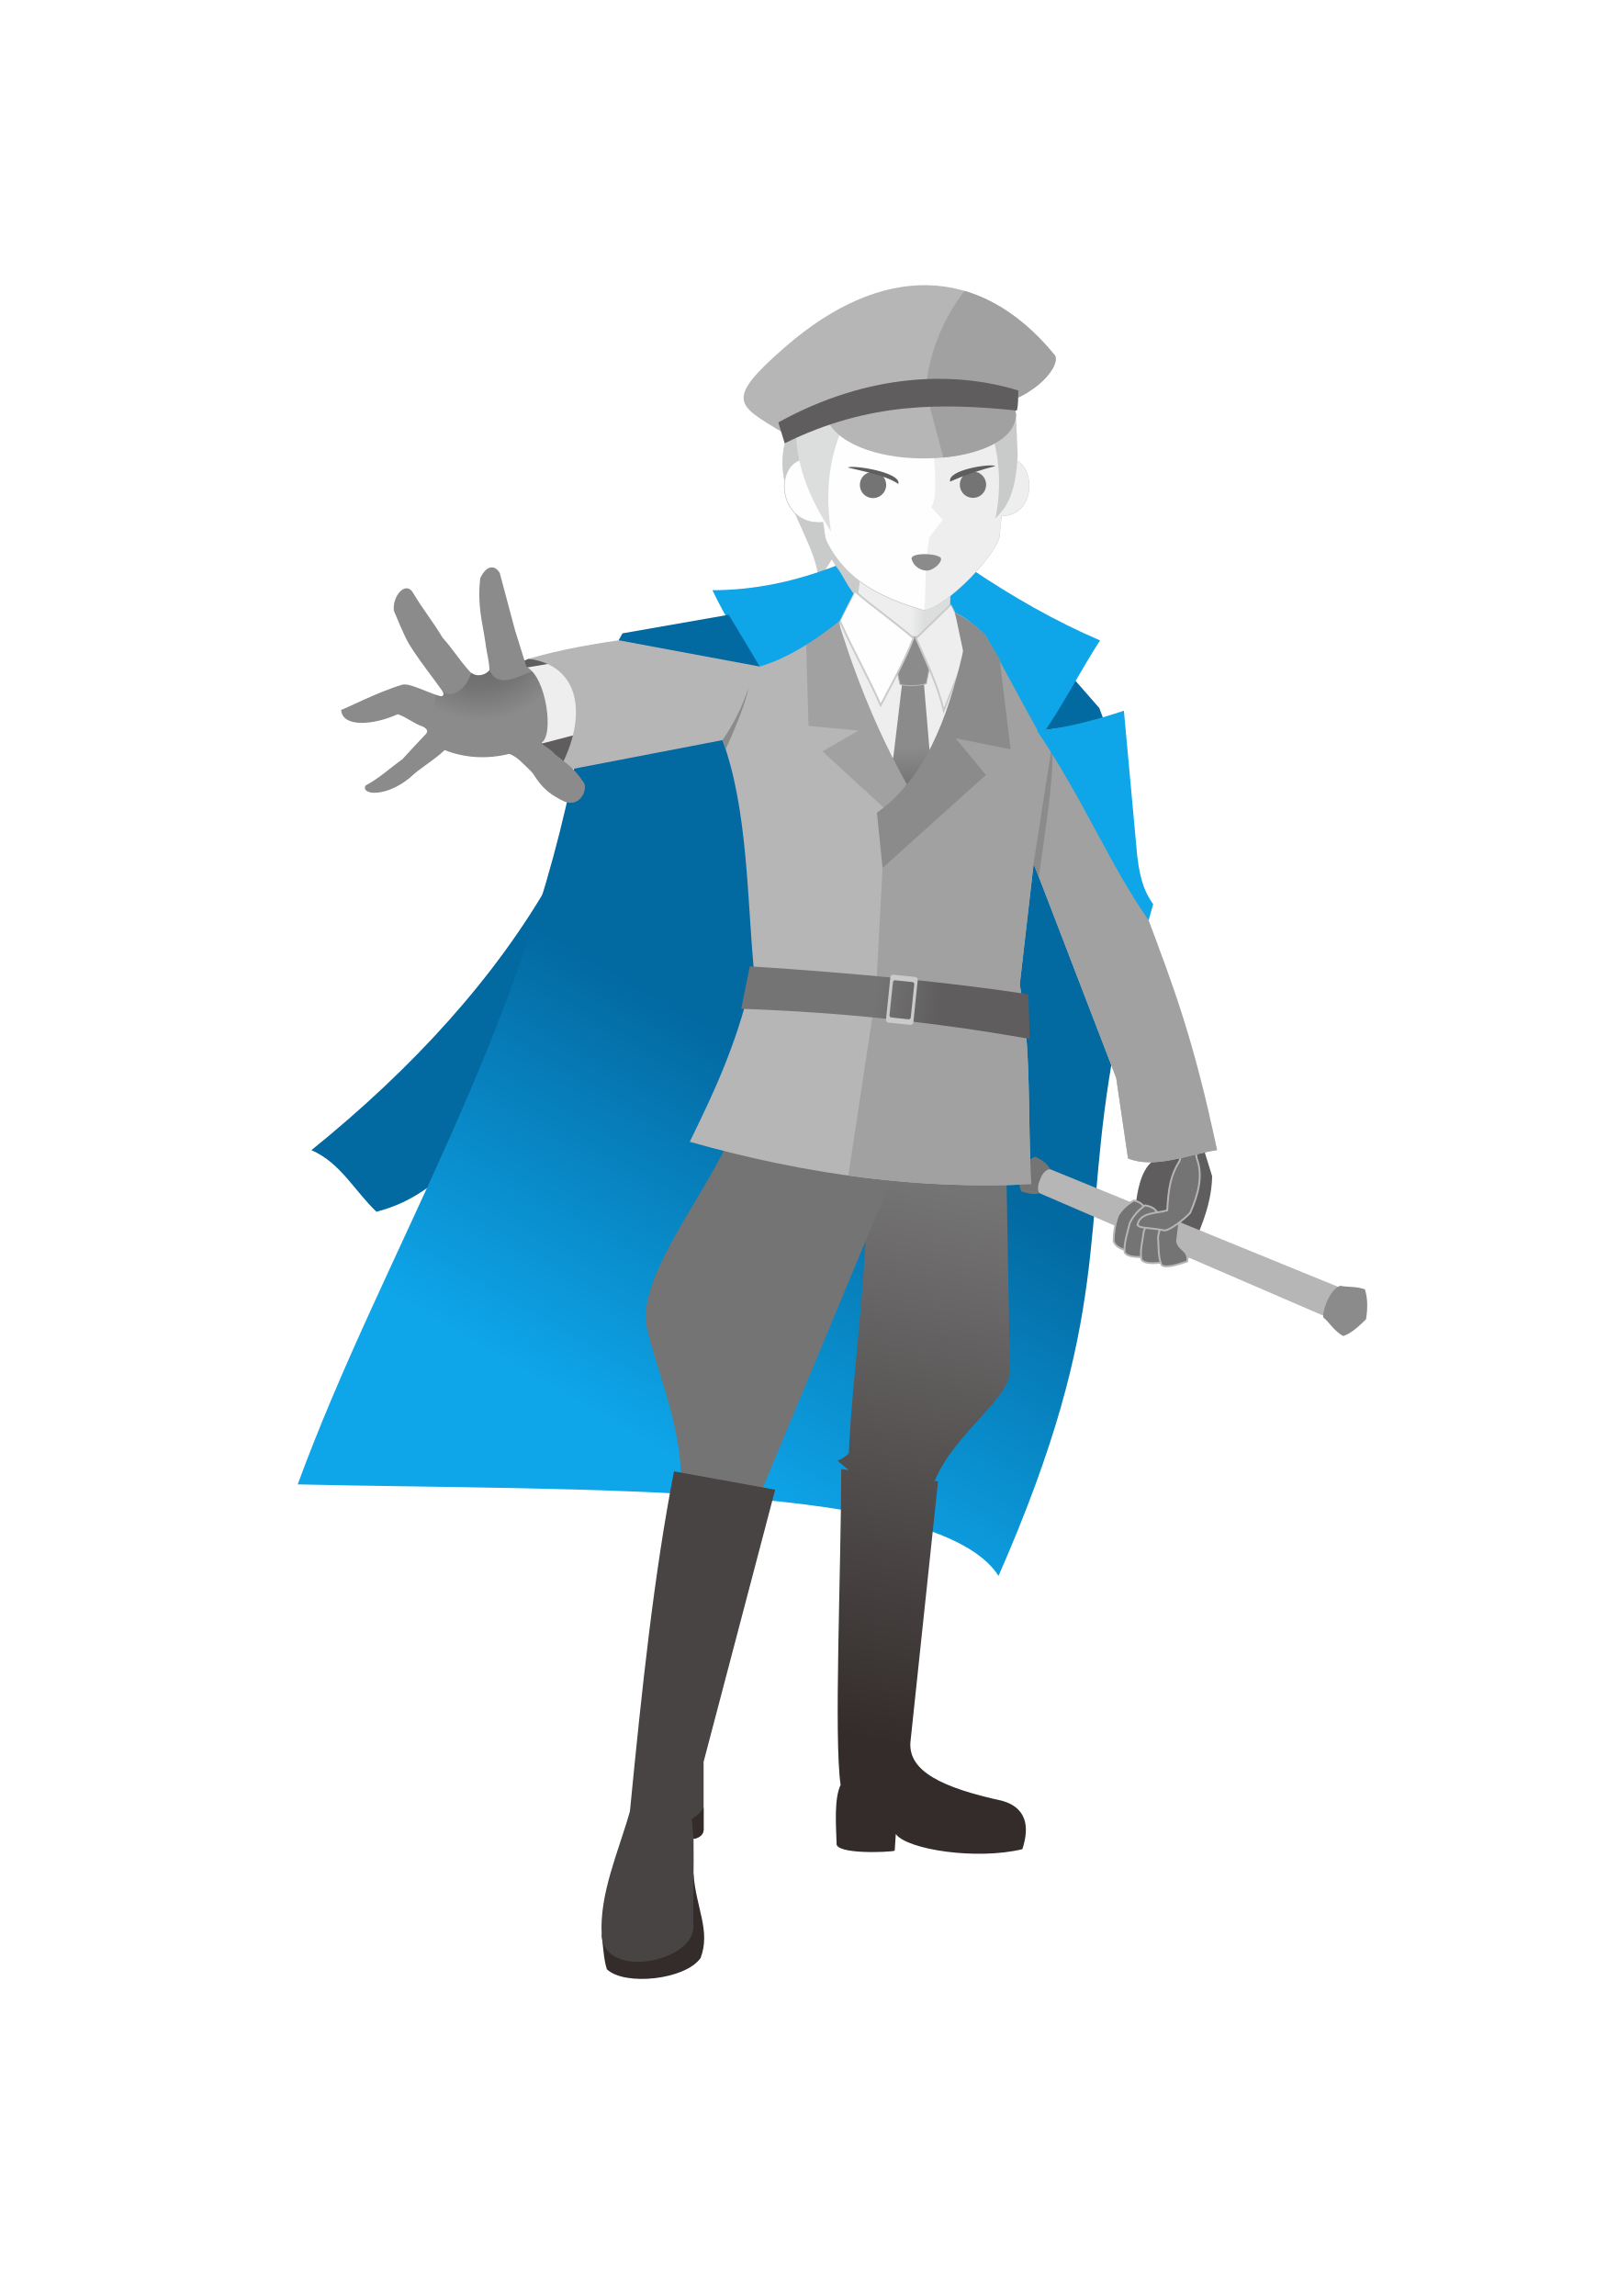
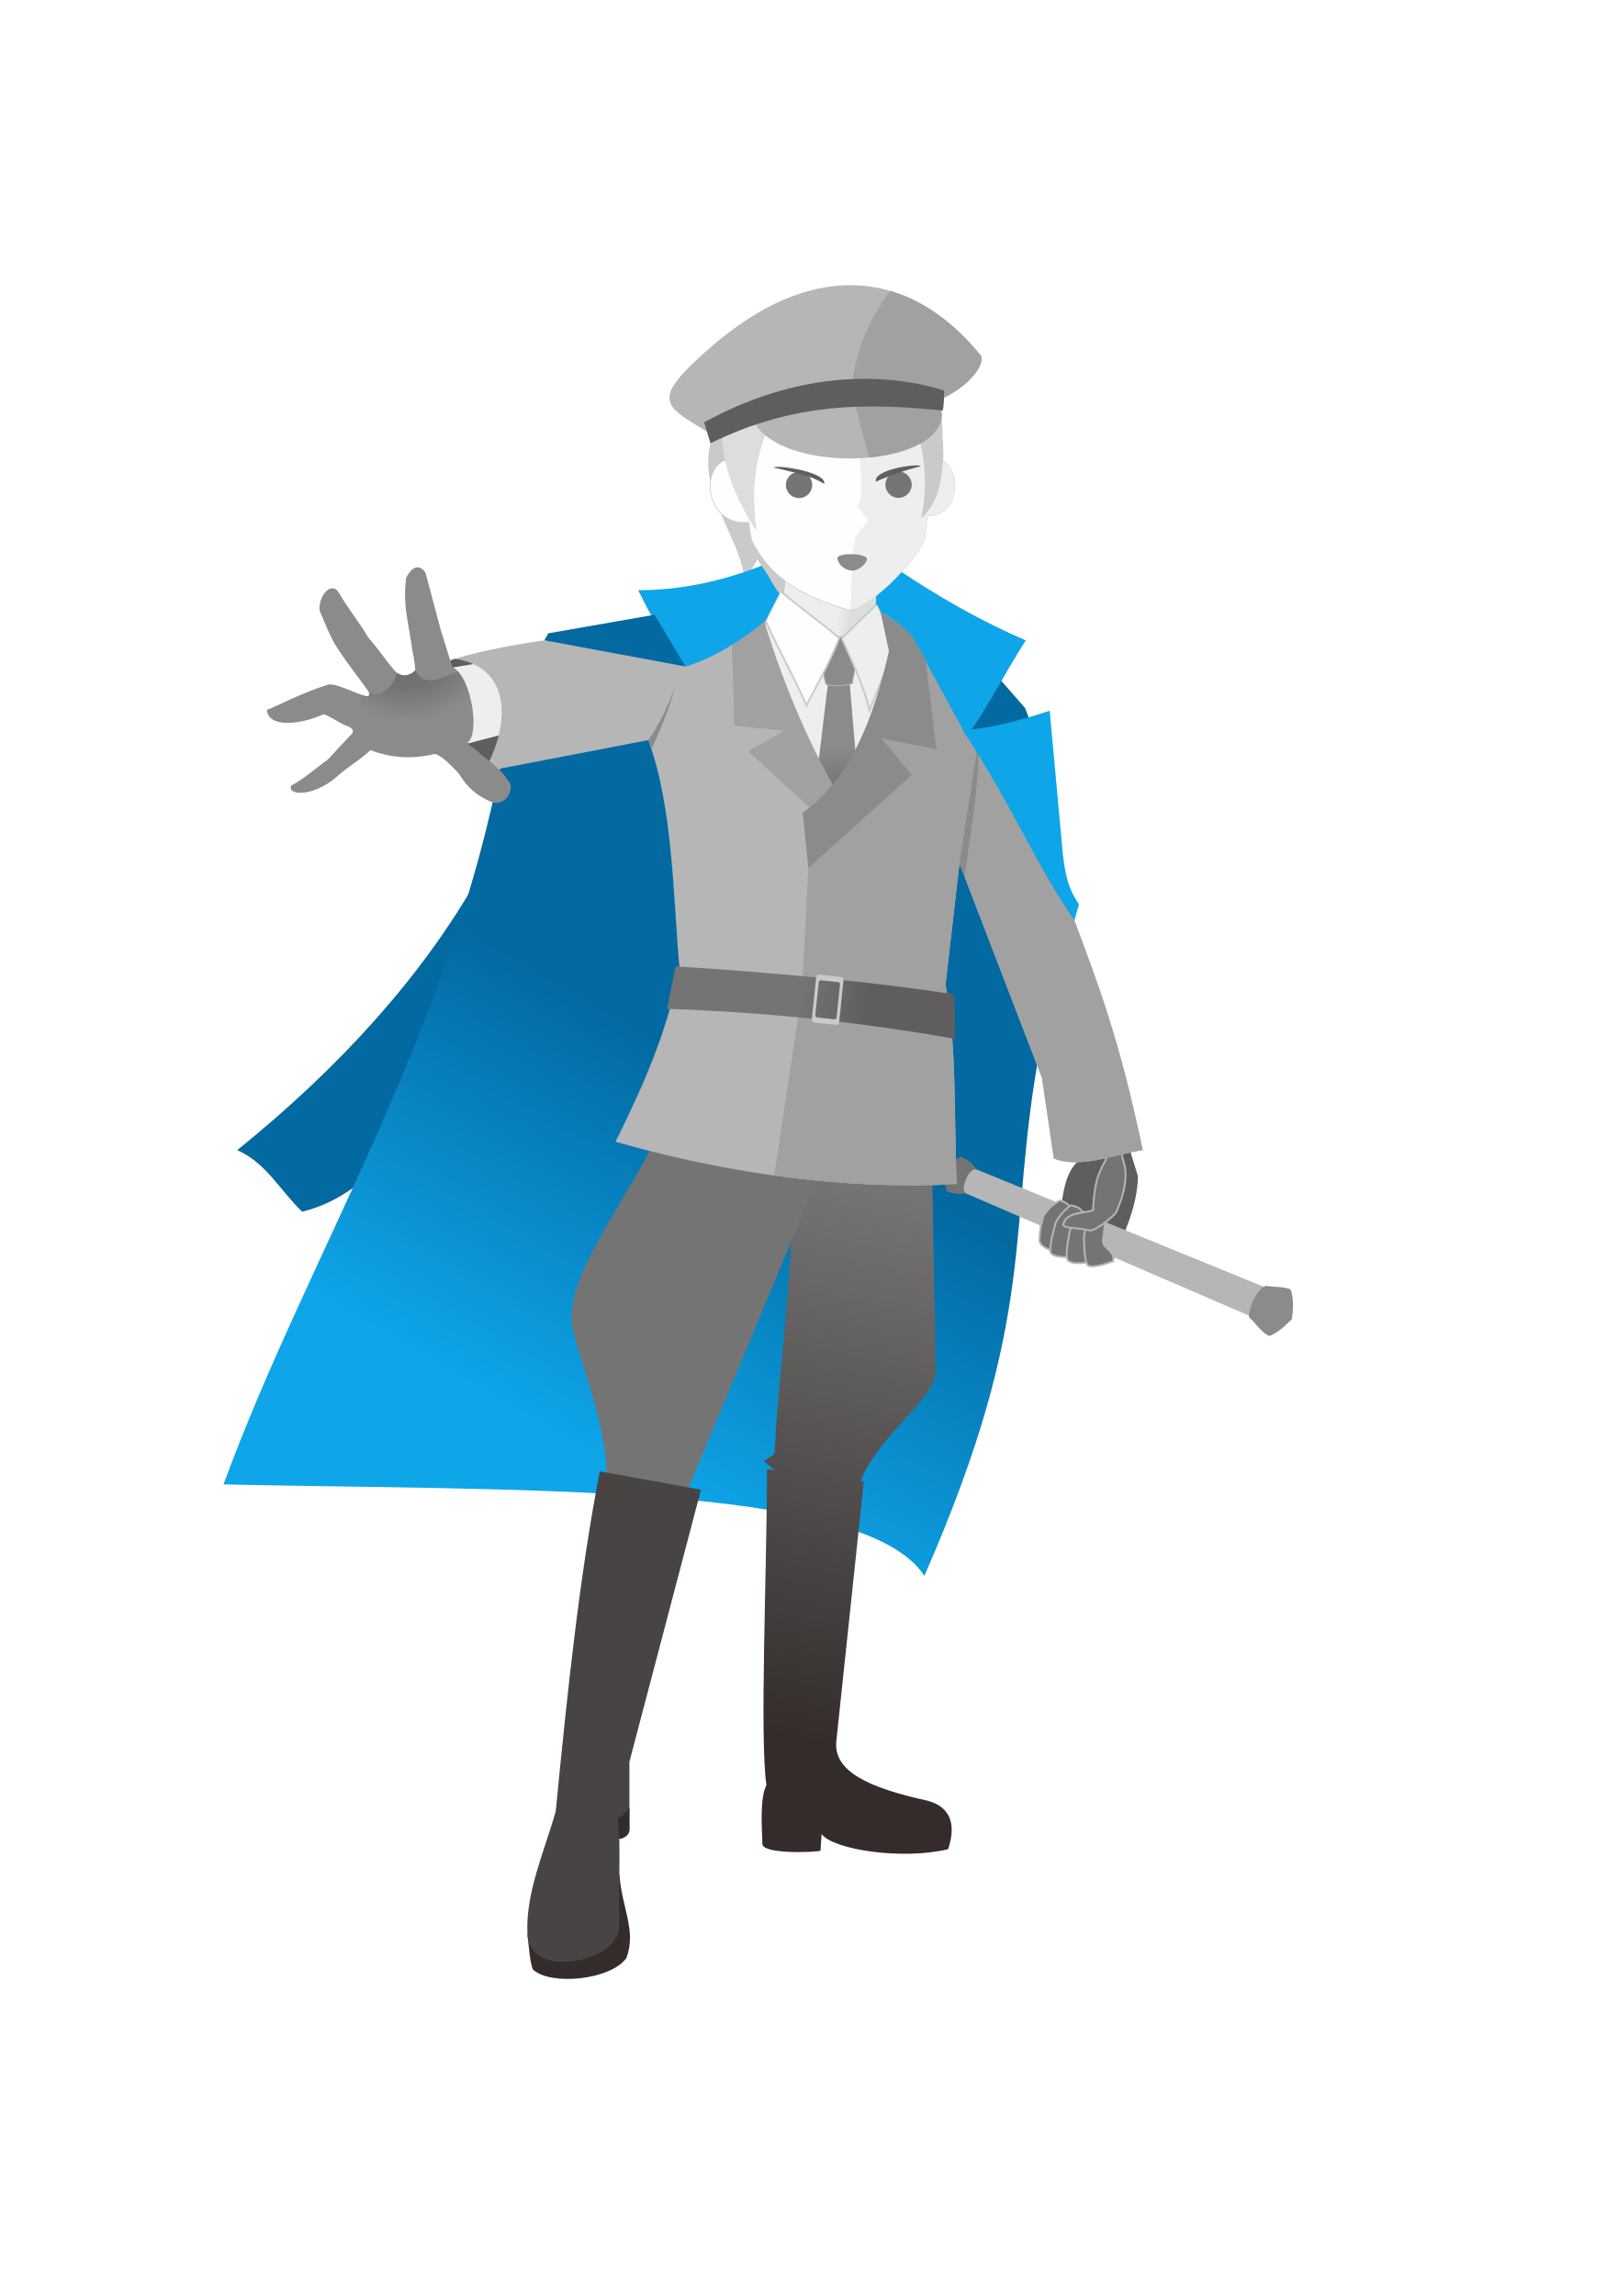
- <svg xmlns="http://www.w3.org/2000/svg" width="666" height="945" fill="none" viewBox="0 0 666 945">
-   <path fill="#eeeeef" fill-rule="evenodd" d="m344.635 254.193 55.073 6.543.731 33.121-25.571 37.504-31.66-56.5z" clip-rule="evenodd" />
-   <path fill="#0369a1" fill-rule="evenodd" d="M227.531 360.885c-23.078 41-57.439 78.661-99.362 112.513 11.852 5.033 17.859 16.885 26.789 25.328 31.186-7.825 43.511-37.017 65.267-55.526z" clip-rule="evenodd" />
-   <path fill="url(#paint0_linear_1_264)" fill-rule="evenodd" d="M458.868 430.497c-14.441 76.706.006 108.929-47.822 218.118-24.909-38.913-172.455-34.986-288.5-37.658 35.155-95.752 93.005-183.789 114.924-300.606l66.023-20.13 135.893 46.271z" clip-rule="evenodd" />
-   <path fill="url(#paint1_linear_1_264)" fill-rule="evenodd" d="m348.344 604.211 2.702.396 31.244 4.577 1.949.245.57.021c8.343-20.086 31.165-33.696 30.919-45.512l-1.496-83.483-57.7-.805c1.605 39.536-5.997 87.515-7.097 118.372-.778 1.111-2.429 2.182-4.676 3.224zl2.702.396 31.244 4.577-32.937-4.138zm1.009.835 32.937 4.138 1.949.245-.371-.013 2.269.286-11.384 107.48c-.754 11.685 12.626 18.534 37.862 24.017 11.439 3.318 10.583 12.765 8.22 19.896-18.688 4.565-47.471.218-52.083-6.238l-.457 6.877c-2.018.646-24.769 1.621-23.923-3.099-.246-7.388-1.046-18.459 1.656-23.959-2.798-19.487.172-86.679.258-130.019z" clip-rule="evenodd" />
-   <path fill="#757475" fill-rule="evenodd" d="M299.737 470.06c-11.325 23.826-33.208 51.09-33.974 71.478-.398 10.605 15.424 43.755 14.369 67.459l33.851 3.41 53.7-128.952z" clip-rule="evenodd" />
-   <path fill="#332c2b" fill-rule="evenodd" d="M247.681 796.459c.741 6.136.936 10.556 2.162 14.094 7.324 6.934 32.298 4.322 38.566-4.689 4.22-11.247-1.937-20.622-2.913-34.512-12.728 6.544-25.086 18.563-37.815 25.107" clip-rule="evenodd" />
-   <path fill="#474443" fill-rule="evenodd" d="m277.453 605.588 41.645 7.549-29.468 112.027v28.006c-.054 2.133-2.292 3.488-4.14 3.654.203 10.755-.266 25.933-.063 36.689-.63 14.088-36.672 21.344-37.746 2.946-.997-17.076 6.921-34.318 11.629-50.96 5-51.281 9.936-97.73 18.143-139.911" clip-rule="evenodd" />
-   <path fill="#c9caca" fill-rule="evenodd" d="M323.133 181.948c-5.601 21.431 12.664 39.696 13.881 56.987l5.358-8.646c3.992 6.235 5.427 10.948 11.976 18.706l.593-9.277-14.169-68.716z" clip-rule="evenodd" />
-   <path fill="url(#paint2_linear_1_264)" fill-rule="evenodd" d="m391.443 239.361-.731 19.239-12.907 17.048-14.125-3.41-11.507-19.544 2.253-17.23z" clip-rule="evenodd" />
-   <path fill="url(#paint3_linear_1_264)" fill-rule="evenodd" d="m371.444 280.58-3.834 32.069 6.391 13.746 9.011-13.151-2.76-32.722z" clip-rule="evenodd" />
-   <path fill="#8b8b8c" fill-rule="evenodd" stroke="#b6b6b7" stroke-miterlimit="22.926" stroke-width=".378" d="m367.484 262.006 17.703.109-3.88 19.306c-3.621.893-7.245 1.108-10.785.317-1.593-6.143-2.408-12.624-3.038-19.732Z" clip-rule="evenodd" />
-   <path fill="#fefefe" fill-rule="evenodd" stroke="#c9caca" stroke-miterlimit="22.926" stroke-width=".756" d="M351.826 243.261c7.407 6.454 16.777 12.935 24.184 19.389-3.793 9.951-10.372 21.587-13.516 27.641-4.067-9.721-11.479-22.751-16.804-34.826 2.05-4.526 4.086-7.678 6.136-12.204Z" clip-rule="evenodd" />
-   <path fill="#eeeeef" fill-rule="evenodd" stroke="#c9caca" stroke-miterlimit="22.926" stroke-width=".756" d="m391.474 248.707-14.399 14.034c3.197 7.327 9.025 19.106 11.386 29.772l9.619-24.232c-1.343-6.748-3.978-15.372-6.606-19.574Z" clip-rule="evenodd" />
-   <path fill="#5f5d5d" fill-rule="evenodd" d="M217.644 271.135c-6.087 2.352-6.377 3.952-8.142 6.424-4.223 13.287-4.136 17.172 4.967 31.122 1.958 3.001 13.457 8.195 18.527 7.619 4.327-.671 9.026-1.421 11.816-8.961 3.101-12.933-3.048-20.428-6.072-31.61-7.032-1.531-15.564-5.094-21.096-4.594" clip-rule="evenodd" />
-   <path fill="#eeeeef" fill-rule="evenodd" d="M202.879 278.133c8.442-3.135 16.885-3.591 25.328-5.387l17.9 10.837 4.14 15.343-27.033 7.063z" clip-rule="evenodd" />
-   <path fill="#5f5d5d" fill-rule="evenodd" d="m495.753 473.686 3.227 10.472c-.334 13.546-6.153 23.802-10.309 35.055l-24.669-17.063 3.562-6.972c1.398-9.906 3.864-18.556 12.755-19.667z" clip-rule="evenodd" />
-   <path fill="#b6b6b7" fill-rule="evenodd" d="m430.17 480.371 125.241 51.137-5.478 12.245-123.882-53.457z" clip-rule="evenodd" />
-   <path fill="#757475" fill-rule="evenodd" stroke="#b6b6b7" stroke-miterlimit="22.926" stroke-width=".756" d="M458.409 510.741c.056-3.312.512-6.754 1.826-10.472 1.508-2.477 3.688-4.545 6.576-6.21 1.672.526 3.286 1.131 4.14 2.8l-4.627 7.672-2.923 10.107c-2.355-.796-4.427-1.799-4.992-3.897Z" clip-rule="evenodd" />
-   <path fill="#757475" fill-rule="evenodd" stroke="#b6b6b7" stroke-miterlimit="22.926" stroke-width=".756" d="M462.938 515.35c-.32-3.539 1.112-7.75 2.089-11.867 1.324-2.815 3.413-5.271 6.302-7.378 1.844.37 3.635.831 4.738 2.514l-4.058 8.713c-.653 3.706-.184 6.369-.837 10.075-2.666-.032-7.39.117-8.234-2.057Z" clip-rule="evenodd" />
-   <path fill="#757475" fill-rule="evenodd" stroke="#b6b6b7" stroke-miterlimit="22.926" stroke-width=".756" d="M469.86 518.347c-.675-3.488.413-7.304.97-11.498 1.034-2.934 2.865-5.588 5.528-7.975 1.871.182 3.7.461 4.966 2.023l-3.159 9.078c-.277 3.752.485 5.931.208 9.683-2.655.237-7.455.767-8.513-1.311Z" clip-rule="evenodd" />
-   <path fill="#757475" fill-rule="evenodd" stroke="#b6b6b7" stroke-miterlimit="22.926" stroke-width=".756" d="M478.105 520.561c-1.4-3.266-1.068-7.008-1.413-11.225.388-3.087 1.614-6.069 3.709-8.967 1.868-.218 3.714-.335 5.283.924l-1.161 9.542c.525 3.725 5.083 3.677 4.148 8.378-2.544.794-9.091 3.154-10.566 1.348Z" clip-rule="evenodd" />
-   <path fill="#757475" fill-rule="evenodd" stroke="#b6b6b7" stroke-miterlimit="22.926" stroke-width=".756" d="m486.133 474.599-.486 3.044c-3.944 6.354-4.643 11.55-5.175 20.518-4.024 1.327-11.122.564-12.255 5.991 1.152 1.605 4.615.932 11.18 2.282 2.05.02 8.212-4.638 10.542-7.269 3.529-8.023 5.322-15.681 2.679-22.405l-.609-4.018z" clip-rule="evenodd" />
-   <path fill="#b6b6b7" fill-rule="evenodd" d="m345.69 255.465-45.609 1.666c-27.479 4.668-55.445 6.17-82.437 14.004 22.745 3.126 23.811 25.909 12.047 46.512l67.712-13.026c10.391 28.088 10.183 65.456 12.907 94.492-5.943 27.949-15.233 48.079-26.371 70.832 48.696 13.828 95.627 19.696 140.589 17.45-1.583-27.398.244-54.796-4.748-82.194l5.723-49.803 33.973 88.282 4.871 33.121c11.014 4.413 24.792-1.617 36.631-3.44-6.893-31.796-19.159-58.449-28.738-87.673l-18.791-83.076-26.302-35.069-30.124-12.915-1.292 31.18-23.38 47.003-26.302-55.039z" clip-rule="evenodd" />
-   <path fill="#757475" fill-rule="evenodd" d="M432.283 481.234c-3.362.02-6.166 7.325-4.493 9.836-1.526.801-4.952.138-7.421-.705-.899-2.229-1.211-5.307-.811-8.916 1.644-1.765 3.989-4.384 6.546-5.388 2.96 1.413 5.212 3.036 6.179 5.173" clip-rule="evenodd" />
-   <path fill="#a1a1a1" fill-rule="evenodd" d="m363.296 357.24-2.746 51.797-11.335 74.814c25.668 3.579 50.784 4.769 75.313 3.544-1.583-27.398.244-54.796-4.748-82.194l5.723-49.803 33.973 88.282 4.871 33.121c11.014 4.413 24.792-1.617 36.631-3.44-9.643-46.296-18.706-69.188-28.149-94.613l-19.38-76.136-26.302-35.069-22.163-9.502-8.1-.046-1.153 27.813-23.38 47.003-4.78-10.003z" clip-rule="evenodd" />
-   <path fill="#8b8b8c" fill-rule="evenodd" d="m433.182 305.9-7.744 49.66 2.19 5.362c2.559-19.212 5.741-36.597 5.674-52.24zm111.669 236.471c-.926-1.217 2.022-11.535 6.865-13.166 2.9.636 6.8.166 10.126 1.498 1.072 3.122 1.28 7.363.472 12.284-2.38 2.303-5.782 5.726-9.36 6.92-3.958-2.15-5.711-5.724-8.103-7.536" clip-rule="evenodd" />
-   <path fill="#0369a1" fill-rule="evenodd" d="m440.725 277.922 11.811 13.517 2.07 5.601-27.61 3.805z" clip-rule="evenodd" />
-   <path fill="#0ea5e9" fill-rule="evenodd" d="M393.253 252.187c4.361 2.144 8.964 5.838 12.23 8.99 7.222 12.604 14.897 27.447 23.015 41.917 8.342-11.369 15.319-25.538 24.312-39.51-18.752-8.064-36.287-18.155-53.09-29.467l-8.277 5.244-.369 9.736.4-.391c.598.956 1.195 2.141 1.779 3.481" clip-rule="evenodd" />
-   <path fill="#a1a1a1" fill-rule="evenodd" d="m331.484 252.977 1.34 45.785 20.578 1.948-14.855 8.523 26.91 24.719 7.878-11.073c-13.492-23.961-22.794-48.932-29.279-70.602z" clip-rule="evenodd" />
-   <path fill="#8b8b8c" fill-rule="evenodd" d="m411.45 271.104 4.572 37.307-22.71-4.566 12.542 15.099-42.558 38.296-2.314-22.771c19.356-13.673 28.948-37.873 35.486-66.443l-3.378-15.91.163.07v.001c4.361 2.144 8.964 5.838 12.23 8.99 1.946 3.397 3.952 6.657 5.967 9.927" clip-rule="evenodd" />
-   <path fill="#332c2b" fill-rule="evenodd" d="m285.49 756.824-.746-8.205c2.062-1.093 3.636-2.673 4.886-4.576v9.127c-.048 1.88-1.793 3.157-3.472 3.545z" clip-rule="evenodd" />
-   <path fill="url(#paint4_linear_1_264)" fill-rule="evenodd" d="M308.656 397.73c44.889 2.859 83.069 6.7 114.644 11.507l.609 18.387c-38.754-6.92-78.407-11.021-118.785-12.42z" clip-rule="evenodd" />
-   <path fill="#c9caca" fill-rule="evenodd" d="m367.717 401.169 9.084.937a1.1 1.1 0 0 1 .978 1.203l-1.809 17.528a1.1 1.1 0 0 1-1.203.978l-9.084-.937a1.1 1.1 0 0 1-.977-1.203l1.808-17.528a1.1 1.1 0 0 1 1.203-.978m.804 2.29 7.06.746c.467.05.808.471.759.937l-1.44 13.625a.854.854 0 0 1-.937.758l-7.06-.747a.85.85 0 0 1-.758-.936l1.439-13.625a.856.856 0 0 1 .937-.758" clip-rule="evenodd" />
-   <path fill="#8b8b8c" fill-rule="evenodd" d="m216.713 274.459-4.746-15.228-6.267-23.469c-1.878-3.026-5.125-3.603-7.991 2.101-1.367 11.372.95 18.332 2.171 27.063.405 3.647 1.547 7.071 1.584 10.988-1.903 2.222-5.709 3.016-8.18.383-4.516-5.043-6.565-8.757-11.08-13.8-3.511-6.01-8.521-12.27-12.031-18.281-3.095-5.6-8.786 1.174-8.034 7.154 4.56 11.012 5.447 12.595 8.057 16.561 3.743 5.672 7.684 10.511 11.507 15.951 1.573 1.816.868 3.294-1.164 2.433-5.024-1.489-12.302-5.407-15.073-4.466-9.729 2.862-23.141 9.798-25.052 10.334.545 7.288 13.109 6.372 23.324 1.782 3.777 1.277 6.586 3.84 10.362 5.117 2.113 1.031 2.217 2.245.663 3.609a539 539 0 0 0-9.13 9.808c-5.044 3.6-9.706 7.935-15.131 10.798-2.166 3.789 7.976 5.178 18.129-3.112 4.68-4.451 9.731-6.997 14.41-11.448q12.69 4.93 26.613 1.549c3.291 1.185 5.758 4.109 8.881 7.115 2.214 2.13 3.605 7.688 13.547 12.38 6.941 3.104 10.445-5.722 7.835-8.231-3.6-5.397-6.721-7.313-11.528-11.182-2.335-2.598-3.782-2.714-5.595-4.649 5.257-2.494 2.414-26.715-6.081-31.26" clip-rule="evenodd" />
-   <path fill="#0ea5e9" fill-rule="evenodd" d="M344.03 232.879c-16.766 6.471-33.676 10.059-50.766 10.036 5.259 11.013 11.626 21.54 19.482 31.416 11.561-3.392 22.929-10.791 32.944-18.866 1.797-3.69 3.673-7.241 5.653-11.163-4.427-6.187-2.885-5.237-7.313-11.423" clip-rule="evenodd" />
-   <path fill="#0369a1" fill-rule="evenodd" d="m312.746 274.331-58.096-10.806 1.589-2.852 43.722-7.651z" clip-rule="evenodd" />
-   <path fill="#0ea5e9" fill-rule="evenodd" d="M426.996 300.845c11.882-1.277 23.764-4.433 35.647-8.31l5.479 59.666c1.341 11.766 3.926 16.062 6.576 19.97l-1.87 6.577c-15.736-22.331-26.453-49.025-45.832-77.903" clip-rule="evenodd" />
-   <path fill="#fefefe" fill-rule="evenodd" stroke="#c9caca" stroke-miterlimit="22.926" stroke-width=".288" d="M334.456 176.163c-.325 4.059-.346 8.666-.67 12.725-15.807-1.82-14.738 27.899 4.931 26.119.575 2.525.567 6.133 1.71 8.334 7.629 14.679 20.124 22.098 39.691 27.831 9.904-1.339 31.133-24.231 31.295-30.929l.782-7.969c15.788.243 13.911-25.273 2.019-23.203-.163-3.166-.447-9.498-.609-12.664-2.813-56.523-82.181-40.493-79.149-.244Z" clip-rule="evenodd" />
-   <path fill="#eeeeef" fill-rule="evenodd" d="m383.32 208.73 4.749 5.236-5.48 7.124c-2.248 12.476-1.166 19.954-2.115 30.023 10.047-1.82 30.779-24.251 30.939-30.87l.782-7.969c15.788.243 13.911-25.273 2.019-23.203-.163-3.166-.447-9.498-.609-12.664a56 56 0 0 0-.186-2.566l-16.765-2.92-13.394 4.14c.943 13.099 3.409 28.768.06 33.669" clip-rule="evenodd" />
-   <path fill="#dcdddd" fill-rule="evenodd" d="M327.668 178.386c.374 14.539 6.199 27.715 14.368 40.305-3.26-21.954 1.425-36.058 6.941-47.611-6.697 2.394-14.612 4.911-21.309 7.306" clip-rule="evenodd" />
-   <path fill="#c9caca" fill-rule="evenodd" d="M406.884 174.642c4.932 12.045 5.441 27.19 2.794 38.752 4.338-4.216 8.419-9.323 9.242-26.056l-.718-17.049c-4.059 1.704-7.259 2.649-11.318 4.353" clip-rule="evenodd" />
-   <path fill="#b6b6b7" fill-rule="evenodd" d="M321.945 177.899c-18.236-11.228-24.389-12.849 1.5-35.297 38.802-33.644 79.339-34.867 110.878 3.748 1.977 4.707-7.191 14.181-16.333 17.78.488 2.314-.275 3.845.212 6.158.379 21.706-62.601 25.47-76.651 4.491-6.9.487-12.706 2.634-19.606 3.12" clip-rule="evenodd" />
-   <path fill="#a1a1a1" fill-rule="evenodd" d="M396.957 119.703c-9.654 13.066-14.849 26.835-15.927 41.253l7.274 27.349.59-.059q.498-.052.994-.109l.539-.064q.495-.061.985-.128l.594-.083q.487-.07.969-.146l.529-.085a74 74 0 0 0 1.001-.173l.529-.097q.513-.096 1.02-.2l.53-.11a59 59 0 0 0 1.004-.221l.464-.107q.525-.125 1.043-.257l.425-.111q.52-.135 1.028-.279l.356-.104q.508-.147 1.006-.302l.344-.109q.5-.16.99-.328l.343-.119q.489-.173.966-.353l.291-.111q.495-.19.976-.39l.253-.105q.502-.213.99-.436l.196-.089q.523-.243 1.027-.496l.165-.084q.49-.25.959-.51l.177-.1q.443-.25.869-.51l.179-.112q.423-.262.826-.535l.153-.105q.398-.273.776-.557l.155-.118q.376-.288.73-.585l.133-.112q.36-.308.694-.624l.101-.095q.346-.333.665-.676l.067-.071q.344-.374.654-.761l.004-.005.011-.014q.309-.386.583-.785l.035-.053q.258-.378.484-.769l.056-.098q.215-.378.4-.768l.045-.098q.18-.389.329-.79l.039-.106q.145-.405.259-.822l.023-.088q.111-.423.186-.857l.017-.09q.073-.448.109-.907l.005-.053q.036-.488.028-.987l-.022-.108-.02-.107-.018-.106-.017-.104v-.001l-.016-.103-.013-.103-.012-.102-.02-.2-.015-.198-.006-.098-.004-.096v-.001l-.003-.096h-.001l-.002-.095-.001-.095v-.189l.001-.093.002-.093.003-.092.003-.093.004-.091.004-.092.005-.091.006-.091.005-.09.006-.091.006-.09.006-.09.007-.09v-.001l.006-.089v-.001l.007-.09.006-.09.006-.09h.001l.006-.09v-.001l.005-.09.006-.09v-.001l.005-.09.005-.091.004-.092.004-.091v-.001l.003-.092.003-.092.002-.093.001-.094.001-.093-.001-.095-.001-.095-.002-.095v-.001l-.003-.096-.005-.096v-.001l-.005-.097h-.001l-.006-.099-.008-.099-.009-.1h-.001l-.01-.1v-.001l-.012-.101-.014-.103-.015-.104-.017-.104-.018-.106h-.001l-.019-.107h-.001l-.021-.107-.001-.001.154-.062c2.837-1.144 6.164-3.241 9.347-5.73 4.859-4.105 8.086-9.004 6.832-11.988-11.442-14.009-24.069-22.77-37.366-26.647" clip-rule="evenodd" />
-   <path fill="#5f5d5d" fill-rule="evenodd" d="m320.393 173.85 2.61 8.613c34.654-17.157 65.161-16.553 95.575-13.495.639-2.364.538-5.478.599-8.238-25.974-8.044-61.482-7.464-98.784 13.12" clip-rule="evenodd" />
-   <path fill="#757475" d="M400.238 204.909a5.42 5.42 0 1 0 .376-10.832 5.42 5.42 0 0 0-.376 10.832m-40.581.1a5.42 5.42 0 1 1-.376-10.832 5.42 5.42 0 0 1 .376 10.832" />
-   <path fill="#5f5d5d" fill-rule="evenodd" d="M391.128 198.227c-1.289-4.872 16.855-7.588 18.569-6.393-6.265 1.598-12.466 3.658-18.569 6.393m-21.326.953c1.289-4.872-19.107-7.954-20.822-6.759 6.266 1.598 15.449 3.111 20.822 6.759" clip-rule="evenodd" />
-   <path fill="#8b8b8c" fill-rule="evenodd" d="M375.217 229.892c.06-2.802 12.542-2.07 12.176.243-.024 1.679-3.391 4.937-6.284 4.703-3.337-.269-5.469-2.774-5.892-4.946m-77.814 74.729a84.2 84.2 0 0 0 10.771-21.631c-1.034 5.626-4.678 14.77-9.447 25.432z" clip-rule="evenodd" />
-   <mask id="mask0_1_264" width="51" height="37" x="175" y="275" maskUnits="userSpaceOnUse" style="mask-type:luminance">
-     <path fill="url(#paint5_radial_1_264)" d="M225.821 275.384H175.6v36.608h50.221z" />
+ <svg xmlns="http://www.w3.org/2000/svg" width="666" height="945" viewBox="0 0 666 945" fill="none">
+   <path fill-rule="evenodd" clip-rule="evenodd" d="M314.089 254.193L369.163 260.736L369.893 293.857L344.322 331.361L312.662 274.861L314.089 254.193Z" fill="#EEEEEF" />
+   <path fill-rule="evenodd" clip-rule="evenodd" d="M196.985 360.885C173.907 401.885 139.546 439.546 97.623 473.398C109.475 478.431 115.482 490.283 124.412 498.726C155.598 490.901 167.924 461.709 189.679 443.2L196.985 360.885Z" fill="#0369A1" />
+   <path fill-rule="evenodd" clip-rule="evenodd" d="M428.322 430.497C413.882 507.203 428.328 539.426 380.5 648.615C355.591 609.702 208.045 613.629 92 610.957C127.155 515.205 185.005 427.168 206.924 310.351L272.947 290.221L408.84 336.492L428.322 430.497Z" fill="url(#paint0_linear_1_264)" />
+   <path fill-rule="evenodd" clip-rule="evenodd" d="M317.798 604.211L320.5 604.607L351.744 609.184L353.693 609.429L354.263 609.45C362.607 589.364 385.428 575.754 385.182 563.938C384.684 536.11 384.185 508.283 383.687 480.455C364.453 480.186 345.219 479.918 325.986 479.65C327.591 519.186 319.989 567.165 318.89 598.022C318.111 599.133 316.46 600.204 314.213 601.246L317.798 604.211L320.5 604.607L351.744 609.184L318.808 605.046L317.798 604.211ZM318.808 605.046L351.744 609.184L353.693 609.429L353.323 609.416L355.591 609.702C351.796 645.529 348.002 681.355 344.207 717.182C343.453 728.867 356.833 735.716 382.069 741.199C393.508 744.517 392.652 753.964 390.289 761.095C371.601 765.66 342.818 761.313 338.206 754.857L337.749 761.734C335.731 762.38 312.98 763.355 313.826 758.635C313.58 751.247 312.78 740.176 315.482 734.676C312.684 715.189 315.654 647.997 315.74 604.657L318.808 605.046Z" fill="url(#paint1_linear_1_264)" />
+   <path fill-rule="evenodd" clip-rule="evenodd" d="M269.191 470.06C257.866 493.886 235.983 521.15 235.217 541.538C234.819 552.143 250.641 585.293 249.586 608.997L283.437 612.407L337.137 483.455L269.191 470.06Z" fill="#757475" />
+   <path fill-rule="evenodd" clip-rule="evenodd" d="M217.135 796.459C217.876 802.595 218.071 807.015 219.297 810.553C226.621 817.487 251.595 814.875 257.863 805.864C262.083 794.617 255.926 785.242 254.951 771.352C242.222 777.896 229.864 789.915 217.135 796.459Z" fill="#332C2B" />
+   <path fill-rule="evenodd" clip-rule="evenodd" d="M246.907 605.588C260.788 608.104 274.67 610.621 288.552 613.137C278.729 650.48 268.907 687.821 259.085 725.164C259.085 734.499 259.085 743.835 259.085 753.17C259.031 755.303 256.792 756.658 254.945 756.824C255.147 767.579 254.678 782.757 254.881 793.513C254.251 807.601 218.209 814.857 217.135 796.459C216.138 779.383 224.056 762.141 228.764 745.499C233.764 694.218 238.7 647.769 246.907 605.588Z" fill="#474443" />
+   <path fill-rule="evenodd" clip-rule="evenodd" d="M292.587 181.948C286.986 203.379 305.251 221.644 306.469 238.935L311.826 230.289C315.818 236.524 317.253 241.237 323.802 248.995L324.395 239.718L310.226 171.002L292.587 181.948Z" fill="#C9CACA" />
+   <path fill-rule="evenodd" clip-rule="evenodd" d="M360.898 239.361L360.167 258.6L347.259 275.648L333.134 272.238L321.627 252.694L323.88 235.464L360.898 239.361Z" fill="url(#paint2_linear_1_264)" />
+   <path fill-rule="evenodd" clip-rule="evenodd" d="M340.898 280.58L337.065 312.649L343.455 326.395L352.466 313.244L349.706 280.522L340.898 280.58Z" fill="url(#paint3_linear_1_264)" />
+   <path fill-rule="evenodd" clip-rule="evenodd" d="M336.938 262.006L354.641 262.115L350.761 281.421C347.14 282.314 343.517 282.529 339.976 281.738C338.383 275.595 337.568 269.114 336.938 262.006Z" fill="#8B8B8C" stroke="#B6B6B7" stroke-width="0.378" stroke-miterlimit="22.926" />
+   <path fill-rule="evenodd" clip-rule="evenodd" d="M321.28 243.261C328.687 249.715 338.057 256.196 345.465 262.65C341.671 272.601 335.092 284.237 331.948 290.291C327.881 280.57 320.469 267.54 315.144 255.465C317.194 250.939 319.23 247.787 321.28 243.261Z" fill="#FEFEFE" stroke="#C9CACA" stroke-width="0.756" stroke-miterlimit="22.926" />
+   <path fill-rule="evenodd" clip-rule="evenodd" d="M360.928 248.707L346.529 262.741C349.726 270.068 355.554 281.847 357.915 292.513L367.534 268.281C366.191 261.533 363.556 252.909 360.928 248.707Z" fill="#EEEEEF" stroke="#C9CACA" stroke-width="0.756" stroke-miterlimit="22.926" />
+   <path fill-rule="evenodd" clip-rule="evenodd" d="M187.099 271.135C181.011 273.487 180.721 275.087 178.956 277.559C174.733 290.846 174.82 294.731 183.923 308.681C185.882 311.682 197.38 316.876 202.45 316.3C206.777 315.629 211.476 314.879 214.266 307.339C217.367 294.406 211.218 286.911 208.194 275.729C201.163 274.198 192.63 270.635 187.099 271.135Z" fill="#5F5D5D" />
+   <path fill-rule="evenodd" clip-rule="evenodd" d="M172.333 278.133C180.775 274.998 189.218 274.542 197.661 272.746L215.561 283.583L219.701 298.926L192.668 305.989L172.333 278.133Z" fill="#EEEEEF" />
+   <path fill-rule="evenodd" clip-rule="evenodd" d="M465.208 473.686C466.283 477.176 467.359 480.667 468.434 484.158C468.1 497.704 462.281 507.96 458.125 519.213C449.902 513.525 441.679 507.837 433.457 502.15C434.643 499.826 435.831 497.502 437.018 495.178C438.416 485.272 440.883 476.622 449.773 475.511C454.918 474.902 460.062 474.294 465.208 473.686Z" fill="#5F5D5D" />
+   <path fill-rule="evenodd" clip-rule="evenodd" d="M399.624 480.371L524.865 531.508L519.387 543.753L395.505 490.296L399.624 480.371Z" fill="#B6B6B7" />
+   <path fill-rule="evenodd" clip-rule="evenodd" d="M427.863 510.741C427.919 507.429 428.375 503.987 429.689 500.269C431.197 497.792 433.377 495.724 436.265 494.059C437.937 494.585 439.551 495.19 440.405 496.859C438.863 499.417 437.32 501.974 435.778 504.531C434.804 507.9 433.83 511.268 432.856 514.638C430.5 513.842 428.428 512.839 427.863 510.741Z" fill="#757475" stroke="#B6B6B7" stroke-width="0.756" stroke-miterlimit="22.926" />
+   <path fill-rule="evenodd" clip-rule="evenodd" d="M432.393 515.35C432.072 511.811 433.504 507.6 434.481 503.483C435.805 500.668 437.894 498.212 440.783 496.105C442.627 496.475 444.418 496.936 445.521 498.619C444.168 501.523 442.816 504.428 441.463 507.332C440.81 511.038 441.279 513.701 440.626 517.407C437.961 517.375 433.236 517.524 432.393 515.35Z" fill="#757475" stroke="#B6B6B7" stroke-width="0.756" stroke-miterlimit="22.926" />
+   <path fill-rule="evenodd" clip-rule="evenodd" d="M439.314 518.347C438.639 514.859 439.727 511.043 440.284 506.849C441.318 503.915 443.149 501.261 445.812 498.874C447.683 499.056 449.512 499.335 450.778 500.897C449.725 503.923 448.672 506.95 447.619 509.975C447.342 513.727 448.104 515.906 447.827 519.658C445.172 519.895 440.372 520.425 439.314 518.347Z" fill="#757475" stroke="#B6B6B7" stroke-width="0.756" stroke-miterlimit="22.926" />
+   <path fill-rule="evenodd" clip-rule="evenodd" d="M447.559 520.561C446.159 517.295 446.491 513.553 446.146 509.336C446.534 506.249 447.76 503.267 449.855 500.369C451.723 500.151 453.569 500.034 455.138 501.293C454.751 504.474 454.364 507.654 453.977 510.835C454.502 514.56 459.061 514.512 458.125 519.213C455.581 520.007 449.034 522.367 447.559 520.561Z" fill="#757475" stroke="#B6B6B7" stroke-width="0.756" stroke-miterlimit="22.926" />
+   <path fill-rule="evenodd" clip-rule="evenodd" d="M455.588 474.599C455.425 475.613 455.263 476.628 455.101 477.643C451.157 483.997 450.458 489.193 449.926 498.161C445.902 499.488 438.804 498.725 437.671 504.152C438.823 505.757 442.286 505.084 448.851 506.434C450.901 506.454 457.063 501.796 459.393 499.165C462.922 491.142 464.715 483.484 462.072 476.76C461.869 475.421 461.666 474.081 461.463 472.742C459.505 473.361 457.546 473.98 455.588 474.599Z" fill="#757475" stroke="#B6B6B7" stroke-width="0.756" stroke-miterlimit="22.926" />
+   <path fill-rule="evenodd" clip-rule="evenodd" d="M315.144 255.465L269.535 257.131C242.056 261.799 214.09 263.301 187.099 271.135C209.843 274.261 210.909 297.044 199.145 317.647L266.857 304.621C277.248 332.709 277.04 370.077 279.764 399.113C273.821 427.062 264.531 447.192 253.393 469.945C302.09 483.773 349.02 489.641 393.982 487.395C392.399 459.997 394.226 432.599 389.234 405.201L394.957 355.398L428.93 443.68L433.801 476.801C444.815 481.214 458.593 475.184 470.432 473.361C463.539 441.565 451.274 414.912 441.694 385.688L422.903 302.612L396.601 267.543L366.477 254.628L365.185 285.808L341.805 332.811L315.503 277.772L315.144 255.465Z" fill="#B6B6B7" />
+   <path fill-rule="evenodd" clip-rule="evenodd" d="M401.738 481.234C398.375 481.254 395.571 488.559 397.244 491.07C395.718 491.871 392.293 491.208 389.823 490.365C388.924 488.136 388.612 485.058 389.012 481.449C390.656 479.684 393.001 477.065 395.558 476.061C398.518 477.474 400.77 479.097 401.738 481.234Z" fill="#757475" />
+   <path fill-rule="evenodd" clip-rule="evenodd" d="M332.75 357.24L330.004 409.037L318.669 483.851C344.337 487.43 369.453 488.62 393.982 487.395C392.399 459.997 394.226 432.599 389.234 405.201L394.957 355.398L428.93 443.68L433.801 476.801C444.815 481.214 458.593 475.184 470.432 473.361C460.789 427.065 451.726 404.173 442.283 378.748L422.903 302.612L396.601 267.543L374.438 258.041L366.338 257.995L365.185 285.808L341.805 332.811L337.025 322.808L332.75 357.24Z" fill="#A1A1A1" />
+   <path fill-rule="evenodd" clip-rule="evenodd" d="M402.636 305.9L394.892 355.56L397.082 360.922C399.641 341.71 402.823 324.325 402.757 308.682L402.636 305.9Z" fill="#8B8B8C" />
+   <path fill-rule="evenodd" clip-rule="evenodd" d="M514.305 542.371C513.379 541.154 516.327 530.836 521.17 529.205C524.07 529.841 527.97 529.371 531.296 530.703C532.369 533.825 532.576 538.066 531.768 542.987C529.388 545.29 525.986 548.713 522.408 549.907C518.45 547.757 516.697 544.183 514.305 542.371Z" fill="#8B8B8C" />
+   <path fill-rule="evenodd" clip-rule="evenodd" d="M410.179 277.922L421.991 291.439L424.061 297.04L396.45 300.845L410.179 277.922Z" fill="#0369A1" />
+   <path fill-rule="evenodd" clip-rule="evenodd" d="M362.707 252.187C367.068 254.331 371.671 258.025 374.937 261.177C382.159 273.781 389.834 288.624 397.952 303.094C406.294 291.725 413.272 277.556 422.265 263.584C403.512 255.52 385.977 245.429 369.174 234.117C366.415 235.865 363.656 237.612 360.898 239.361L360.528 249.097L360.928 248.706C361.526 249.662 362.124 250.847 362.707 252.187H362.707Z" fill="#0EA5E9" />
+   <path fill-rule="evenodd" clip-rule="evenodd" d="M300.938 252.977L302.278 298.762L322.857 300.71L308.001 309.233L334.911 333.952L342.789 322.879C329.297 298.918 319.995 273.947 313.51 252.277L300.938 252.977Z" fill="#A1A1A1" />
+   <path fill-rule="evenodd" clip-rule="evenodd" d="M380.904 271.104L385.476 308.411L362.766 303.845L375.308 318.944L332.75 357.24L330.436 334.469C349.792 320.796 359.384 296.596 365.922 268.026L362.544 252.116L362.707 252.186V252.187H362.707C367.068 254.331 371.671 258.025 374.937 261.177C376.883 264.574 378.89 267.834 380.904 271.104Z" fill="#8B8B8C" />
+   <path fill-rule="evenodd" clip-rule="evenodd" d="M254.945 756.824L254.198 748.619C256.26 747.526 257.834 745.946 259.085 744.043V753.17C259.037 755.05 257.291 756.327 255.612 756.715L254.945 756.824Z" fill="#332C2B" />
+   <path fill-rule="evenodd" clip-rule="evenodd" d="M278.11 397.73C322.999 400.589 361.179 404.43 392.754 409.237L393.363 427.624C354.609 420.704 314.956 416.603 274.578 415.204L278.11 397.73Z" fill="url(#paint4_linear_1_264)" />
+   <path fill-rule="evenodd" clip-rule="evenodd" d="M337.171 401.169L346.255 402.106C346.855 402.169 347.295 402.709 347.233 403.309L345.424 420.837C345.362 421.437 344.821 421.877 344.221 421.815L335.137 420.878C334.537 420.815 334.097 420.274 334.16 419.675L335.969 402.147C336.03 401.547 336.572 401.107 337.171 401.169ZM337.975 403.459L345.036 404.205C345.502 404.255 345.843 404.676 345.794 405.142L344.355 418.767C344.305 419.233 343.884 419.574 343.418 419.525L336.357 418.778C335.89 418.73 335.549 418.308 335.599 417.842L337.038 404.217C337.087 403.751 337.509 403.411 337.975 403.459Z" fill="#C9CACA" />
+   <path fill-rule="evenodd" clip-rule="evenodd" d="M186.167 274.459C184.255 268.323 183.333 265.368 181.421 259.231C179.332 251.408 177.243 243.585 175.154 235.762C173.276 232.736 170.029 232.159 167.163 237.863C165.796 249.235 168.113 256.195 169.334 264.926C169.739 268.573 170.881 271.997 170.918 275.914C169.015 278.136 165.209 278.93 162.738 276.297C158.222 271.254 156.173 267.54 151.658 262.497C148.147 256.487 143.137 250.227 139.627 244.216C136.532 238.616 130.841 245.39 131.593 251.37C136.154 262.382 137.04 263.965 139.65 267.931C143.393 273.603 147.334 278.442 151.158 283.882C152.73 285.698 152.025 287.176 149.993 286.315C144.969 284.826 137.691 280.908 134.92 281.849C125.191 284.711 111.779 291.647 109.868 292.183C110.413 299.471 122.977 298.555 133.192 293.965C136.969 295.242 139.778 297.805 143.554 299.082C145.667 300.113 145.771 301.327 144.217 302.691C141.179 305.887 138.138 309.126 135.087 312.499C130.043 316.099 125.381 320.434 119.956 323.297C117.79 327.086 127.932 328.475 138.085 320.185C142.765 315.734 147.816 313.188 152.495 308.737C160.955 312.024 169.826 312.539 179.108 310.286C182.399 311.471 184.866 314.395 187.989 317.401C190.203 319.531 191.594 325.089 201.536 329.781C208.477 332.885 211.981 324.059 209.371 321.55C205.771 316.153 202.65 314.237 197.843 310.368C195.508 307.77 194.061 307.654 192.248 305.719C197.505 303.225 194.663 279.004 186.167 274.459Z" fill="#8B8B8C" />
+   <path fill-rule="evenodd" clip-rule="evenodd" d="M313.484 232.879C296.718 239.35 279.808 242.938 262.718 242.915C267.977 253.928 274.344 264.455 282.201 274.331C293.761 270.939 305.129 263.54 315.144 255.465C316.941 251.775 318.817 248.224 320.797 244.302C316.37 238.115 317.912 239.065 313.484 232.879Z" fill="#0EA5E9" />
+   <path fill-rule="evenodd" clip-rule="evenodd" d="M282.201 274.331L224.104 263.525L225.693 260.673L269.415 253.022L282.201 274.331Z" fill="#0369A1" />
+   <path fill-rule="evenodd" clip-rule="evenodd" d="M396.45 300.845C408.332 299.568 420.215 296.412 432.097 292.535C433.923 312.424 435.75 332.312 437.577 352.201C438.917 363.967 441.502 368.263 444.152 372.171C443.128 375.773 443.306 375.146 442.282 378.748C426.546 356.417 415.829 329.723 396.45 300.845Z" fill="#0EA5E9" />
+   <path fill-rule="evenodd" clip-rule="evenodd" d="M303.91 176.163C303.585 180.222 303.564 184.829 303.24 188.888C287.433 187.068 288.502 216.787 308.172 215.007C308.746 217.532 308.738 221.14 309.881 223.341C317.51 238.02 330.006 245.439 349.573 251.172C359.476 249.833 380.705 226.941 380.867 220.243C381.273 216.103 381.243 216.414 381.649 212.274C397.437 212.517 395.56 187.001 383.668 189.071C383.505 185.905 383.221 179.573 383.059 176.407C380.246 119.884 300.878 135.914 303.91 176.163Z" fill="#FEFEFE" stroke="#C9CACA" stroke-width="0.288" stroke-miterlimit="22.926" />
+   <path fill-rule="evenodd" clip-rule="evenodd" d="M352.775 208.73L357.524 213.966L352.044 221.09C349.796 233.566 350.877 241.044 349.929 251.113C359.975 249.293 380.707 226.862 380.867 220.243C381.273 216.103 381.243 216.414 381.649 212.274C397.437 212.517 395.56 187.001 383.668 189.071C383.506 185.905 383.221 179.573 383.059 176.407C383.016 175.535 382.953 174.68 382.874 173.841L366.108 170.921L352.714 175.061C353.657 188.16 356.123 203.829 352.775 208.73Z" fill="#EEEEEF" />
+   <path fill-rule="evenodd" clip-rule="evenodd" d="M297.122 178.386C297.496 192.925 303.321 206.101 311.49 218.691C308.23 196.737 312.915 182.633 318.432 171.08C311.734 173.474 303.819 175.991 297.122 178.386Z" fill="#DCDDDD" />
+   <path fill-rule="evenodd" clip-rule="evenodd" d="M376.338 174.642C381.27 186.687 381.779 201.832 379.132 213.394C383.47 209.178 387.551 204.071 388.374 187.338C388.135 181.655 387.895 175.972 387.656 170.289C383.597 171.993 380.397 172.938 376.338 174.642Z" fill="#C9CACA" />
+   <path fill-rule="evenodd" clip-rule="evenodd" d="M291.399 177.899C273.163 166.671 267.01 165.05 292.899 142.602C331.701 108.958 372.238 107.735 403.777 146.35C405.754 151.057 396.586 160.531 387.445 164.13C387.932 166.444 387.169 167.975 387.656 170.288C388.035 191.994 325.055 195.758 311.005 174.779C304.105 175.266 298.299 177.413 291.399 177.899Z" fill="#B6B6B7" />
+   <path fill-rule="evenodd" clip-rule="evenodd" d="M366.411 119.703C356.757 132.769 351.562 146.538 350.484 160.956L357.758 188.305L358.348 188.246C358.68 188.211 359.012 188.175 359.343 188.137L359.881 188.073C360.211 188.032 360.539 187.99 360.867 187.945L361.46 187.862C361.785 187.815 362.108 187.767 362.429 187.716L362.958 187.631C363.294 187.576 363.627 187.517 363.959 187.458L364.488 187.361C364.83 187.297 365.17 187.231 365.508 187.161L366.038 187.051C366.375 186.98 366.71 186.906 367.042 186.83L367.506 186.723C367.856 186.64 368.204 186.554 368.549 186.466L368.974 186.355C369.32 186.265 369.663 186.172 370.002 186.076L370.358 185.972C370.697 185.874 371.032 185.773 371.364 185.67L371.708 185.561C372.041 185.454 372.372 185.345 372.698 185.233L373.041 185.114C373.367 184.999 373.689 184.881 374.007 184.761L374.299 184.65C374.629 184.523 374.953 184.393 375.274 184.26L375.527 184.155C375.863 184.013 376.192 183.868 376.518 183.719L376.713 183.63C377.062 183.468 377.404 183.303 377.74 183.134L377.905 183.05C378.231 182.883 378.551 182.714 378.864 182.54L379.041 182.44C379.336 182.273 379.627 182.103 379.91 181.93L380.09 181.818C380.371 181.643 380.647 181.465 380.915 181.283L381.068 181.178C381.333 180.996 381.592 180.81 381.844 180.621L381.999 180.503C382.25 180.311 382.493 180.116 382.73 179.918L382.863 179.806C383.102 179.601 383.333 179.393 383.557 179.182L383.657 179.087C383.888 178.865 384.109 178.64 384.322 178.411L384.389 178.34C384.618 178.091 384.836 177.837 385.043 177.579L385.048 177.574L385.058 177.56C385.264 177.303 385.458 177.041 385.641 176.775L385.676 176.722C385.848 176.47 386.009 176.213 386.16 175.953L386.216 175.855C386.359 175.603 386.493 175.347 386.616 175.087L386.661 174.989C386.781 174.73 386.891 174.466 386.99 174.199L387.029 174.093C387.126 173.823 387.212 173.549 387.288 173.271L387.311 173.183C387.386 172.901 387.447 172.616 387.497 172.326L387.514 172.236C387.563 171.937 387.599 171.635 387.623 171.329L387.628 171.276C387.652 170.951 387.662 170.622 387.656 170.289L387.634 170.181L387.614 170.074L387.596 169.968L387.579 169.864V169.863L387.564 169.76L387.55 169.657V169.657L387.538 169.555L387.518 169.355L387.503 169.157L387.497 169.059L387.493 168.963V168.962L387.49 168.866H387.489L387.487 168.771L387.486 168.676V168.675L387.486 168.581L387.486 168.488V168.487L387.487 168.394L387.489 168.301L387.489 168.301L387.492 168.209H387.492L387.495 168.116L387.499 168.025L387.499 168.025L387.503 167.933V167.933L387.508 167.842V167.842L387.514 167.751L387.519 167.661L387.519 167.661L387.525 167.57L387.531 167.48L387.537 167.39L387.544 167.3V167.299L387.55 167.21V167.209L387.557 167.119L387.563 167.029V167.029L387.569 166.939L387.57 166.939L387.576 166.849V166.848L387.581 166.758L387.587 166.668V166.667L387.592 166.577L387.597 166.486L387.601 166.394L387.606 166.303V166.302L387.609 166.21V166.21L387.611 166.118H387.612L387.613 166.025V166.025L387.615 165.931L387.615 165.838L387.615 165.743L387.613 165.648V165.648L387.611 165.553L387.611 165.552L387.608 165.456L387.603 165.36V165.359L387.598 165.262L387.598 165.262L387.591 165.163H387.591L387.583 165.064L387.583 165.064L387.574 164.964H387.573L387.563 164.864L387.563 164.863L387.551 164.762H387.551L387.537 164.659V164.659L387.522 164.555L387.505 164.451L387.505 164.451L387.487 164.345L387.486 164.345L387.467 164.238L387.466 164.238L387.445 164.131L387.445 164.13L387.598 164.068C390.435 162.924 393.762 160.827 396.945 158.338C401.804 154.233 405.031 149.334 403.777 146.35C392.335 132.341 379.709 123.58 366.411 119.703Z" fill="#A1A1A1" />
+   <path fill-rule="evenodd" clip-rule="evenodd" d="M289.847 173.85C290.717 176.721 291.587 179.592 292.457 182.463C327.111 165.306 357.618 165.91 388.032 168.968C388.671 166.604 388.57 163.49 388.631 160.73C362.658 152.686 327.149 153.266 289.847 173.85Z" fill="#5F5D5D" />
+   <path d="M369.692 204.909C372.683 205.013 375.192 202.672 375.296 199.681C375.4 196.69 373.059 194.181 370.068 194.077C367.077 193.973 364.568 196.314 364.464 199.305C364.36 202.296 366.701 204.805 369.692 204.909Z" fill="#757475" />
+   <path d="M329.111 205.009C326.12 205.113 323.611 202.772 323.507 199.781C323.404 196.79 325.744 194.281 328.735 194.177C331.727 194.073 334.236 196.414 334.339 199.405C334.443 202.396 332.103 204.905 329.111 205.009Z" fill="#757475" />
+   <path fill-rule="evenodd" clip-rule="evenodd" d="M360.582 198.227C359.293 193.355 377.437 190.639 379.151 191.834C372.886 193.432 366.685 195.492 360.582 198.227Z" fill="#5F5D5D" />
+   <path fill-rule="evenodd" clip-rule="evenodd" d="M339.256 199.18C340.545 194.308 320.149 191.226 318.434 192.421C324.7 194.019 333.883 195.532 339.256 199.18Z" fill="#5F5D5D" />
+   <path fill-rule="evenodd" clip-rule="evenodd" d="M344.671 229.892C344.731 227.09 357.213 227.822 356.847 230.135C356.823 231.814 353.456 235.072 350.563 234.838C347.227 234.569 345.095 232.064 344.671 229.892Z" fill="#8B8B8C" />
+   <path fill-rule="evenodd" clip-rule="evenodd" d="M266.857 304.621C271.504 297.899 275.092 290.687 277.628 282.99C276.594 288.616 272.951 297.76 268.182 308.422L266.857 304.621Z" fill="#8B8B8C" />
+   <mask id="mask0_1_264" style="mask-type:luminance" maskUnits="userSpaceOnUse" x="145" y="275" width="51" height="37">
+     <path d="M195.275 275.384H145.054V311.992H195.275V275.384Z" fill="url(#paint5_radial_1_264)" />
  </mask>
  <g mask="url(#mask0_1_264)">
-     <path fill="#5f5d5d" fill-rule="evenodd" d="M183.041 308.737c-.23-2.412-5.034-6.916-7.063-7.186.816-4.244 2.474-9.293 3.486-15.379l.124-.157q.487.163.951.3c1.88.796 2.624-.409 1.48-2.032 3.324 3.824 10.073-.535 11.87-7.155l.266-.075c2.425 1.682 5.618.835 7.309-1.139l-.003-.152c3.54 7.995 11.981 2.489 17.64.627 4.549 5.014 6.829 15.994 6.254 23.063-.469 1.988-1.194 3.998-2.188 6.03-12.382-8.04-19.22-3.242-13.513 4.804-9.325 2.223-18.181 1.621-26.613-1.549" clip-rule="evenodd" />
+     <path fill-rule="evenodd" clip-rule="evenodd" d="M152.495 308.737C152.265 306.325 147.461 301.821 145.432 301.551C146.248 297.307 147.906 292.258 148.919 286.172L149.042 286.015C149.366 286.123 149.684 286.224 149.993 286.315C151.873 287.111 152.617 285.906 151.473 284.283C154.797 288.107 161.546 283.748 163.343 277.128L163.61 277.053C166.034 278.735 169.227 277.888 170.918 275.914L170.915 275.762C174.455 283.757 182.896 278.251 188.556 276.389C193.104 281.403 195.384 292.383 194.81 299.452C194.34 301.44 193.615 303.45 192.621 305.482C180.239 297.442 173.401 302.24 179.108 310.286C169.783 312.509 160.927 311.907 152.495 308.737Z" fill="#5F5D5D" />
  </g>
  <defs>
-     <linearGradient id="paint0_linear_1_264" x1="309.261" x2="228.721" y1="432.5" y2="572" gradientUnits="userSpaceOnUse">
-       <stop stop-color="#0369a1" />
-       <stop offset="1" stop-color="#0ea5e9" />
+     <linearGradient id="paint0_linear_1_264" x1="278.716" y1="432.5" x2="198.175" y2="572" gradientUnits="userSpaceOnUse">
+       <stop stop-color="#0369A1" />
+       <stop offset="1" stop-color="#0EA5E9" />
    </linearGradient>
-     <linearGradient id="paint1_linear_1_264" x1="344.886" x2="393.732" y1="713.105" y2="490.804" gradientUnits="userSpaceOnUse">
-       <stop stop-color="#332c2b" />
+     <linearGradient id="paint1_linear_1_264" x1="314.341" y1="713.105" x2="363.186" y2="490.804" gradientUnits="userSpaceOnUse">
+       <stop stop-color="#332C2B" />
      <stop offset="1" stop-color="#757475" />
    </linearGradient>
-     <linearGradient id="paint2_linear_1_264" x1="374.948" x2="380.822" y1="254.064" y2="254.475" gradientUnits="userSpaceOnUse">
-       <stop stop-color="#eeeeef" />
-       <stop offset="1" stop-color="#dcdddd" />
+     <linearGradient id="paint2_linear_1_264" x1="344.402" y1="254.064" x2="350.276" y2="254.475" gradientUnits="userSpaceOnUse">
+       <stop stop-color="#EEEEEF" />
+       <stop offset="1" stop-color="#DCDDDD" />
    </linearGradient>
-     <linearGradient id="paint3_linear_1_264" x1="375.847" x2="376.916" y1="307.558" y2="323.634" gradientUnits="userSpaceOnUse">
-       <stop stop-color="#8b8b8c" />
+     <linearGradient id="paint3_linear_1_264" x1="345.301" y1="307.558" x2="346.37" y2="323.634" gradientUnits="userSpaceOnUse">
+       <stop stop-color="#8B8B8C" />
      <stop offset="1" stop-color="#757475" />
    </linearGradient>
-     <linearGradient id="paint4_linear_1_264" x1="360.55" x2="386.868" y1="409.037" y2="413.433" gradientUnits="userSpaceOnUse">
+     <linearGradient id="paint4_linear_1_264" x1="330.004" y1="409.037" x2="356.322" y2="413.433" gradientUnits="userSpaceOnUse">
      <stop stop-color="#757475" />
-       <stop offset="1" stop-color="#5f5d5d" />
+       <stop offset="1" stop-color="#5F5D5D" />
    </linearGradient>
-     <radialGradient id="paint5_radial_1_264" cx="0" cy="0" r="1" gradientTransform="translate(197.782 258.75)scale(38.1007)" gradientUnits="userSpaceOnUse">
-       <stop stop-color="#fff" />
-       <stop offset=".639" stop-color="#fff" stop-opacity=".502" />
-       <stop offset="1" stop-color="#fff" stop-opacity="0" />
+     <radialGradient id="paint5_radial_1_264" cx="0" cy="0" r="1" gradientUnits="userSpaceOnUse" gradientTransform="translate(167.236 258.75) scale(38.1007 38.1007)">
+       <stop stop-color="white" />
+       <stop offset="0.639" stop-color="white" stop-opacity="0.502" />
+       <stop offset="1" stop-color="white" stop-opacity="0" />
    </radialGradient>
  </defs>
</svg>
